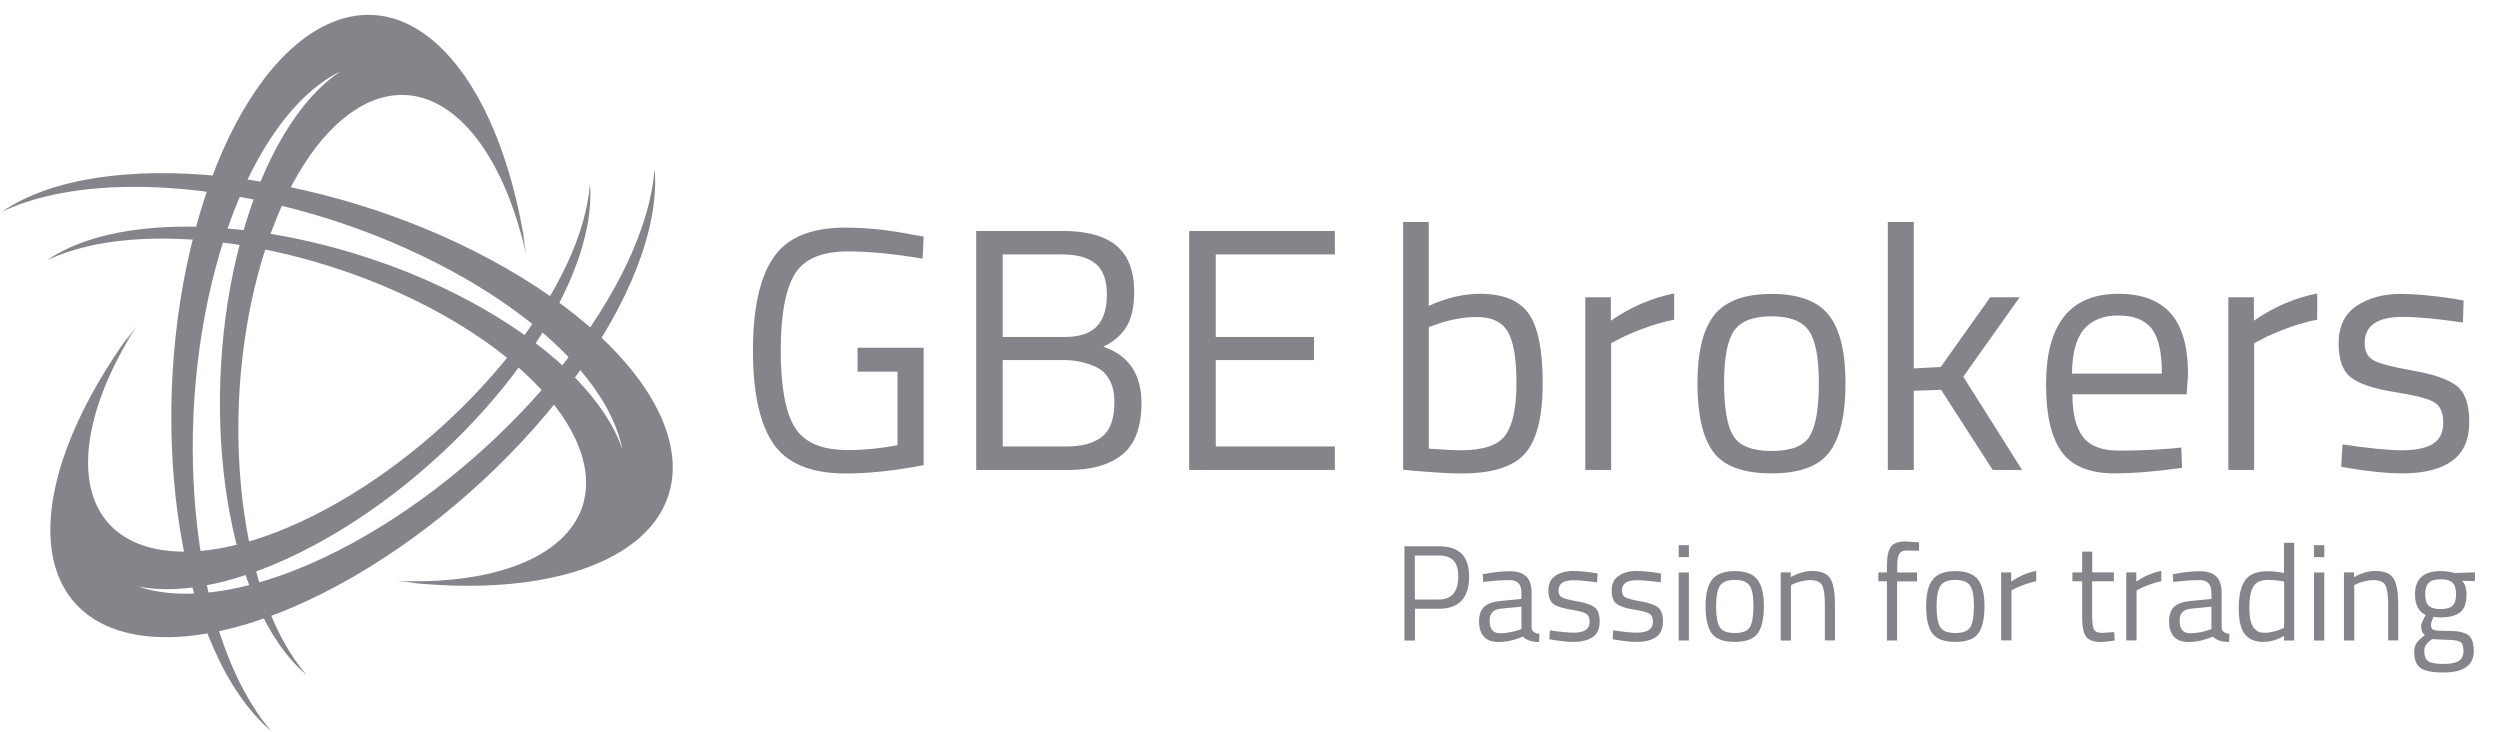
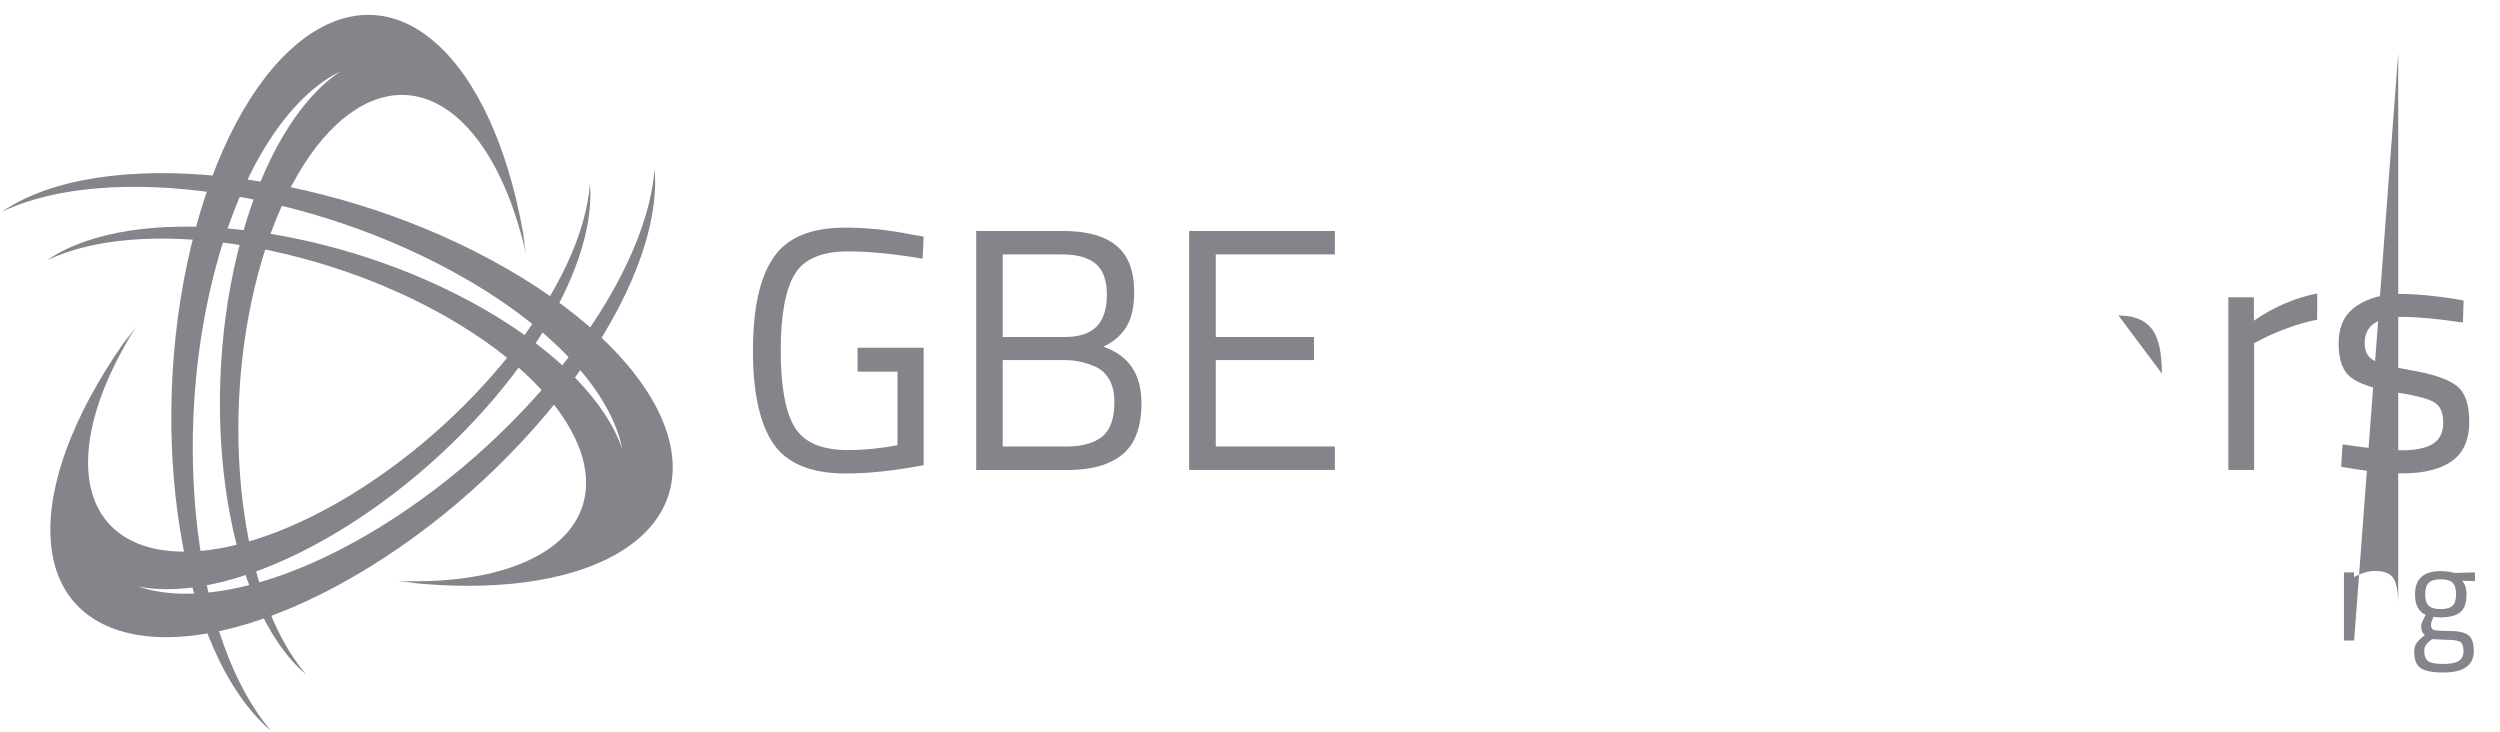
<svg xmlns="http://www.w3.org/2000/svg" width="188" height="55" viewBox="0 0 188 55" fill="none">
  <path d="M46.396 41.643C54.36 37.057 50.643 27.426 38.12 20.209C25.596 12.992 8.886 10.847 0.922 15.433C0.644 15.598 0.383 15.763 0.139 15.928C8.068 12.115 23.394 14.269 34.986 20.947C41.879 24.916 45.996 29.658 46.805 33.801C45.639 30.335 42.071 26.514 36.431 23.266C25.587 17.022 11.131 15.163 4.238 19.132C4.003 19.271 3.777 19.41 3.559 19.567C10.418 16.266 23.681 18.134 33.716 23.909C44.116 29.901 47.206 37.891 40.591 41.704C37.946 43.224 34.142 43.858 29.86 43.684C30.365 43.736 30.87 43.779 31.366 43.814C31.087 43.806 30.809 43.797 30.53 43.788C36.866 44.483 42.619 43.823 46.396 41.643Z" fill="#83858B" />
  <path d="M33.289 3.717C26.788 -2.77 18.433 3.309 14.691 17.248C10.949 31.187 13.203 47.853 19.704 54.34C19.93 54.566 20.157 54.775 20.392 54.966C14.656 48.313 12.768 32.985 16.231 20.079C18.294 12.402 21.81 7.217 25.613 5.359C22.558 7.382 19.791 11.812 18.102 18.091C14.865 30.154 16.814 44.579 22.437 50.189C22.637 50.38 22.828 50.562 23.029 50.727C18.059 44.97 16.431 31.699 19.425 20.531C22.532 8.954 29.469 3.909 34.873 9.302C37.032 11.456 38.624 14.964 39.564 19.133C39.486 18.629 39.399 18.134 39.303 17.648C39.373 17.917 39.434 18.186 39.495 18.455C38.511 12.176 36.379 6.8 33.289 3.717Z" fill="#83858B" />
  <path d="M3.786 39.836C3.786 49.016 14.004 50.614 26.527 43.397C39.051 36.18 49.269 22.814 49.269 13.634C49.269 13.313 49.251 13.009 49.225 12.705C48.564 21.459 39.034 33.626 27.441 40.314C20.548 44.291 14.378 45.472 10.374 44.1C13.969 44.83 19.069 43.648 24.708 40.401C35.553 34.156 44.395 22.579 44.395 14.642C44.395 14.364 44.386 14.103 44.36 13.843C43.794 21.424 35.544 31.95 25.509 37.734C15.109 43.727 6.623 42.398 6.623 34.773C6.623 31.724 7.981 28.129 10.27 24.516C9.974 24.924 9.678 25.341 9.4 25.749C9.539 25.515 9.687 25.28 9.835 25.037C6.092 30.179 3.786 35.485 3.786 39.836Z" fill="#83858B" />
  <path d="M89.424 35.338V17.369H100.382V19.132H91.426V25.342H98.815V27.078H91.426V33.575H100.382V35.338H89.424ZM79.851 19.132H75.404V25.342H80.034C81.148 25.342 81.957 25.081 82.471 24.551C82.984 24.021 83.237 23.223 83.237 22.163C83.237 21.095 82.967 20.331 82.418 19.853C81.861 19.375 81.008 19.132 79.851 19.132ZM80.06 27.078H75.404V33.575H80.19C81.374 33.575 82.27 33.323 82.88 32.836C83.498 32.341 83.802 31.473 83.802 30.222C83.802 29.562 83.68 29.006 83.428 28.564C83.175 28.112 82.845 27.791 82.427 27.6C81.661 27.252 80.869 27.078 80.06 27.078ZM73.393 17.369H79.929C81.713 17.369 83.054 17.734 83.95 18.472C84.847 19.21 85.29 20.365 85.29 21.937C85.29 23.066 85.099 23.943 84.707 24.577C84.316 25.211 83.741 25.706 82.975 26.071C84.881 26.731 85.839 28.138 85.839 30.3C85.839 32.098 85.36 33.392 84.411 34.174C83.454 34.956 82.079 35.346 80.277 35.346H73.411V17.369H73.393ZM64.49 27.938V26.149H69.459V34.981C67.275 35.398 65.325 35.607 63.602 35.607C60.983 35.607 59.164 34.851 58.145 33.349C57.127 31.838 56.622 29.519 56.622 26.375C56.622 23.231 57.127 20.904 58.145 19.393C59.164 17.881 60.956 17.117 63.55 17.117C65.16 17.117 66.84 17.291 68.572 17.638L69.459 17.795L69.381 19.453C67.231 19.089 65.36 18.906 63.785 18.906C61.792 18.906 60.443 19.479 59.755 20.634C59.059 21.79 58.711 23.7 58.711 26.375C58.711 29.05 59.059 30.96 59.755 32.116C60.452 33.271 61.783 33.844 63.768 33.844C64.986 33.844 66.222 33.722 67.493 33.479V27.947H64.49V27.938Z" fill="#83858B" />
-   <path d="M180.659 23.83C178.771 23.83 177.822 24.49 177.822 25.802C177.822 26.41 178.039 26.835 178.475 27.087C178.91 27.339 179.902 27.599 181.442 27.869C182.983 28.138 184.079 28.511 184.723 28.998C185.367 29.484 185.689 30.396 185.689 31.725C185.689 33.053 185.263 34.035 184.401 34.66C183.54 35.285 182.287 35.598 180.642 35.598C179.563 35.598 178.301 35.476 176.838 35.233L176.055 35.103L176.16 33.418C178.135 33.713 179.632 33.861 180.633 33.861C181.643 33.861 182.408 33.705 182.939 33.383C183.47 33.062 183.731 32.524 183.731 31.777C183.731 31.021 183.505 30.517 183.052 30.248C182.6 29.979 181.608 29.727 180.085 29.484C178.553 29.241 177.474 28.885 176.83 28.416C176.186 27.947 175.864 27.087 175.864 25.819C175.864 24.56 176.308 23.622 177.204 23.014C178.1 22.406 179.214 22.102 180.546 22.102C181.608 22.102 182.931 22.224 184.532 22.467L185.263 22.597L185.211 24.256C183.296 23.969 181.773 23.83 180.659 23.83ZM167.57 35.337V22.354H169.493V24.117C170.999 23.075 172.591 22.397 174.254 22.067V24.039C173.523 24.178 172.765 24.395 171.973 24.69C171.181 24.985 170.581 25.246 170.163 25.472L169.51 25.81V35.337H167.57ZM162.574 28.094C162.574 26.505 162.322 25.376 161.808 24.716C161.295 24.056 160.459 23.726 159.31 23.726C158.153 23.726 157.291 24.073 156.708 24.768C156.125 25.463 155.829 26.566 155.812 28.094H162.574ZM163.279 33.731L164.036 33.653L164.088 35.181C162.113 35.459 160.416 35.598 159.014 35.598C157.143 35.598 155.812 35.059 155.037 33.974C154.254 32.888 153.862 31.203 153.862 28.919C153.862 24.369 155.672 22.093 159.302 22.093C161.051 22.093 162.365 22.58 163.235 23.561C164.106 24.542 164.541 26.071 164.541 28.172L164.436 29.649H155.847C155.847 31.091 156.108 32.15 156.63 32.845C157.152 33.54 158.057 33.887 159.345 33.887C160.625 33.887 161.939 33.835 163.279 33.731ZM143.915 35.337H141.965V16.691H143.915V27.704L145.942 27.599L149.667 22.354H151.878L147.639 28.329L152.061 35.337H149.85L145.968 29.31L143.915 29.388V35.337ZM129.65 28.78C129.65 30.674 129.876 32.002 130.338 32.767C130.799 33.531 131.756 33.913 133.227 33.913C134.698 33.913 135.655 33.54 136.099 32.784C136.552 32.029 136.778 30.7 136.778 28.798C136.778 26.896 136.526 25.584 136.021 24.864C135.516 24.143 134.585 23.787 133.218 23.787C131.861 23.787 130.921 24.143 130.407 24.864C129.911 25.576 129.65 26.887 129.65 28.78ZM127.648 28.824C127.648 26.453 128.075 24.733 128.919 23.683C129.772 22.623 131.208 22.102 133.227 22.102C135.246 22.102 136.682 22.632 137.518 23.683C138.362 24.742 138.78 26.453 138.78 28.824C138.78 31.195 138.379 32.914 137.579 33.991C136.778 35.068 135.325 35.598 133.21 35.598C131.095 35.598 129.633 35.059 128.841 33.991C128.049 32.914 127.648 31.195 127.648 28.824ZM119.215 35.337V22.354H121.138V24.117C122.644 23.075 124.237 22.397 125.899 22.067V24.039C125.168 24.178 124.411 24.395 123.619 24.69C122.827 24.985 122.226 25.246 121.809 25.472L121.156 25.81V35.337H119.215ZM109.851 33.861C111.548 33.861 112.679 33.479 113.219 32.706C113.767 31.933 114.037 30.63 114.037 28.798C114.037 26.965 113.819 25.68 113.384 24.942C112.949 24.204 112.183 23.839 111.069 23.839C110.059 23.839 109.032 24.03 107.971 24.412L107.448 24.595V33.739C108.58 33.818 109.381 33.861 109.851 33.861ZM111.278 22.093C113.027 22.093 114.254 22.588 114.959 23.587C115.664 24.586 116.012 26.331 116.012 28.824C116.012 31.316 115.577 33.071 114.698 34.087C113.819 35.103 112.209 35.607 109.868 35.607C109.137 35.607 107.936 35.537 106.247 35.398L105.516 35.32V16.691H107.44V23.005C108.771 22.397 110.051 22.093 111.278 22.093Z" fill="#83858B" />
-   <path d="M182.374 44.692C182.374 45.092 182.461 45.379 182.644 45.552C182.827 45.726 183.123 45.804 183.541 45.804C183.958 45.804 184.254 45.717 184.428 45.552C184.611 45.379 184.698 45.092 184.698 44.684C184.698 44.276 184.611 43.989 184.428 43.815C184.254 43.642 183.95 43.563 183.541 43.563C183.123 43.563 182.818 43.65 182.644 43.824C182.461 44.006 182.374 44.293 182.374 44.692ZM182.305 48.965C182.305 49.33 182.409 49.582 182.609 49.721C182.809 49.86 183.184 49.929 183.732 49.929C184.272 49.929 184.663 49.851 184.898 49.703C185.133 49.556 185.255 49.304 185.255 48.948C185.255 48.592 185.168 48.366 185.003 48.27C184.829 48.166 184.498 48.114 184.002 48.114L182.896 48.062C182.67 48.227 182.522 48.366 182.444 48.496C182.339 48.618 182.305 48.774 182.305 48.965ZM183.749 50.572C182.931 50.572 182.357 50.459 182.035 50.242C181.713 50.016 181.548 49.617 181.548 49.026C181.548 48.748 181.608 48.522 181.73 48.349C181.852 48.175 182.061 47.975 182.357 47.758C182.165 47.628 182.07 47.393 182.07 47.055C182.07 46.942 182.157 46.725 182.322 46.412L182.418 46.247C181.878 46.004 181.608 45.483 181.608 44.701C181.608 43.537 182.244 42.947 183.523 42.947C183.854 42.947 184.158 42.981 184.437 43.051L184.594 43.086L186.117 43.042V43.694L185.142 43.676C185.368 43.902 185.481 44.241 185.481 44.701C185.481 45.344 185.325 45.795 185.003 46.047C184.681 46.299 184.185 46.429 183.497 46.429C183.314 46.429 183.149 46.412 182.992 46.386C182.87 46.69 182.809 46.881 182.809 46.968C182.809 47.176 182.87 47.315 183.001 47.367C183.131 47.419 183.523 47.446 184.185 47.446C184.846 47.446 185.316 47.55 185.603 47.749C185.89 47.958 186.03 48.357 186.03 48.948C186.03 50.033 185.264 50.572 183.749 50.572ZM177.031 48.166H176.265V43.042H177.022V43.398C177.579 43.094 178.11 42.938 178.615 42.938C179.302 42.938 179.755 43.12 179.99 43.494C180.225 43.859 180.346 44.519 180.346 45.457V48.158H179.589V45.474C179.589 44.762 179.52 44.276 179.38 44.015C179.241 43.755 178.945 43.624 178.484 43.624C178.266 43.624 178.031 43.659 177.788 43.72C177.544 43.781 177.361 43.85 177.231 43.911L177.039 44.006V48.166H177.031ZM174.011 41.001H174.785V41.896H174.011V41.001ZM174.011 43.051H174.785V48.166H174.011V43.051ZM169.511 47.246C169.624 47.376 169.737 47.463 169.859 47.515C169.981 47.567 170.138 47.584 170.338 47.584C170.538 47.584 170.756 47.55 170.999 47.489C171.243 47.428 171.434 47.359 171.565 47.298L171.765 47.202V43.728C171.33 43.65 170.921 43.607 170.547 43.607C170.025 43.607 169.668 43.772 169.459 44.102C169.25 44.432 169.154 44.944 169.154 45.639C169.146 46.438 169.267 46.968 169.511 47.246ZM172.522 40.819V48.166H171.765V47.819C171.234 48.123 170.721 48.27 170.207 48.27C169.938 48.27 169.694 48.236 169.485 48.166C169.276 48.097 169.085 47.975 168.911 47.801C168.545 47.437 168.354 46.751 168.354 45.761C168.354 44.771 168.519 44.05 168.85 43.615C169.18 43.173 169.729 42.956 170.495 42.956C170.895 42.956 171.313 42.999 171.757 43.086V40.819H172.522ZM163.906 46.681C163.906 47.306 164.167 47.619 164.69 47.619C165.151 47.619 165.612 47.541 166.065 47.385L166.3 47.306V45.622L164.785 45.769C164.481 45.795 164.254 45.882 164.115 46.038C163.976 46.178 163.906 46.395 163.906 46.681ZM167.066 44.597V47.22C167.083 47.471 167.283 47.619 167.657 47.671L167.623 48.279C167.083 48.279 166.674 48.14 166.404 47.871C165.786 48.14 165.177 48.279 164.559 48.279C164.089 48.279 163.732 48.149 163.48 47.88C163.236 47.611 163.114 47.228 163.114 46.733C163.114 46.238 163.245 45.865 163.497 45.63C163.75 45.396 164.15 45.248 164.69 45.196L166.3 45.04V44.597C166.3 44.249 166.221 43.998 166.073 43.85C165.925 43.702 165.717 43.624 165.455 43.624C164.907 43.624 164.341 43.659 163.75 43.728L163.428 43.763L163.393 43.181C164.141 43.034 164.811 42.956 165.395 42.956C165.978 42.956 166.395 43.086 166.665 43.355C166.935 43.607 167.066 44.024 167.066 44.597ZM159.894 48.166V43.042H160.651V43.737C161.243 43.329 161.87 43.06 162.531 42.929V43.711C162.244 43.763 161.948 43.85 161.635 43.963C161.321 44.076 161.086 44.18 160.921 44.267L160.669 44.397V48.158H159.894V48.166ZM158.954 43.711H157.327V46.16C157.327 46.751 157.37 47.133 157.457 47.315C157.544 47.498 157.744 47.593 158.066 47.593L158.98 47.532L159.033 48.166C158.571 48.244 158.223 48.279 157.988 48.279C157.457 48.279 157.083 48.149 156.883 47.888C156.674 47.628 156.578 47.133 156.578 46.403V43.711H155.847V43.042H156.578V41.479H157.335V43.042H158.963V43.711H158.954ZM150.486 48.166V43.042H151.243V43.737C151.835 43.329 152.462 43.06 153.123 42.929V43.711C152.836 43.763 152.54 43.85 152.227 43.963C151.913 44.076 151.678 44.18 151.513 44.267L151.261 44.397V48.158H150.486V48.166ZM145.63 45.578C145.63 46.325 145.717 46.846 145.9 47.15C146.082 47.454 146.457 47.602 147.04 47.602C147.614 47.602 147.997 47.454 148.171 47.159C148.345 46.864 148.441 46.334 148.441 45.587C148.441 44.84 148.345 44.319 148.145 44.032C147.945 43.746 147.579 43.607 147.04 43.607C146.5 43.607 146.135 43.746 145.934 44.032C145.734 44.319 145.63 44.831 145.63 45.578ZM144.846 45.596C144.846 44.658 145.012 43.989 145.351 43.572C145.691 43.155 146.256 42.947 147.048 42.947C147.84 42.947 148.406 43.155 148.737 43.572C149.067 43.989 149.233 44.666 149.233 45.596C149.233 46.534 149.076 47.211 148.763 47.636C148.45 48.062 147.875 48.27 147.04 48.27C146.204 48.27 145.63 48.062 145.316 47.636C145.003 47.211 144.846 46.534 144.846 45.596ZM142.662 43.711V48.166H141.896V43.711H141.252V43.042H141.896V42.582C141.896 41.861 142.001 41.366 142.201 41.106C142.41 40.845 142.766 40.715 143.28 40.715L144.316 40.784L144.307 41.418C143.924 41.401 143.611 41.401 143.358 41.401C143.106 41.401 142.932 41.479 142.827 41.644C142.723 41.809 142.671 42.122 142.671 42.599V43.051H144.159V43.72H142.662V43.711ZM134.673 48.166H133.907V43.042H134.664V43.398C135.221 43.094 135.752 42.938 136.256 42.938C136.944 42.938 137.397 43.12 137.632 43.494C137.867 43.859 137.988 44.519 137.988 45.457V48.158H137.231V45.474C137.231 44.762 137.162 44.276 137.022 44.015C136.883 43.755 136.587 43.624 136.126 43.624C135.908 43.624 135.673 43.659 135.43 43.72C135.186 43.781 135.003 43.85 134.873 43.911L134.681 44.006V48.166H134.673ZM129.05 45.578C129.05 46.325 129.137 46.846 129.32 47.15C129.503 47.454 129.877 47.602 130.46 47.602C131.035 47.602 131.418 47.454 131.592 47.159C131.766 46.864 131.861 46.334 131.861 45.587C131.861 44.84 131.766 44.319 131.565 44.032C131.365 43.746 131 43.607 130.46 43.607C129.921 43.607 129.555 43.746 129.355 44.032C129.155 44.319 129.05 44.831 129.05 45.578ZM128.258 45.596C128.258 44.658 128.424 43.989 128.763 43.572C129.094 43.155 129.66 42.947 130.46 42.947C131.261 42.947 131.818 43.155 132.149 43.572C132.479 43.989 132.645 44.666 132.645 45.596C132.645 46.534 132.488 47.211 132.175 47.636C131.861 48.062 131.287 48.27 130.451 48.27C129.616 48.27 129.042 48.062 128.728 47.636C128.424 47.211 128.258 46.534 128.258 45.596ZM126.239 41.001H127.005V41.896H126.239V41.001ZM126.239 43.051H127.005V48.166H126.239V43.051ZM123.08 43.633C122.331 43.633 121.966 43.893 121.966 44.414C121.966 44.649 122.053 44.823 122.218 44.918C122.392 45.014 122.775 45.118 123.385 45.222C123.994 45.326 124.42 45.474 124.673 45.665C124.925 45.856 125.056 46.212 125.056 46.742C125.056 47.272 124.881 47.654 124.551 47.897C124.211 48.14 123.715 48.27 123.071 48.27C122.645 48.27 122.149 48.218 121.574 48.123L121.27 48.071L121.313 47.402C122.097 47.515 122.68 47.576 123.08 47.576C123.48 47.576 123.776 47.515 123.985 47.385C124.194 47.254 124.298 47.046 124.298 46.751C124.298 46.455 124.211 46.256 124.029 46.143C123.855 46.038 123.463 45.934 122.862 45.839C122.262 45.743 121.835 45.604 121.583 45.422C121.331 45.24 121.2 44.892 121.2 44.397C121.2 43.902 121.374 43.529 121.731 43.294C122.079 43.06 122.523 42.938 123.054 42.938C123.472 42.938 123.994 42.981 124.62 43.077L124.908 43.129L124.89 43.781C124.116 43.685 123.515 43.633 123.08 43.633ZM118.311 43.633C117.562 43.633 117.197 43.893 117.197 44.414C117.197 44.649 117.284 44.823 117.449 44.918C117.623 45.014 118.015 45.118 118.615 45.222C119.224 45.326 119.651 45.474 119.912 45.665C120.164 45.856 120.295 46.212 120.295 46.742C120.295 47.272 120.13 47.654 119.79 47.897C119.451 48.14 118.955 48.27 118.311 48.27C117.884 48.27 117.388 48.218 116.814 48.123L116.509 48.071L116.553 47.402C117.336 47.515 117.919 47.576 118.319 47.576C118.72 47.576 119.016 47.515 119.224 47.385C119.433 47.254 119.538 47.046 119.538 46.751C119.538 46.455 119.451 46.256 119.268 46.143C119.094 46.038 118.702 45.934 118.102 45.839C117.501 45.743 117.075 45.604 116.822 45.422C116.57 45.24 116.439 44.892 116.439 44.397C116.439 43.902 116.614 43.529 116.97 43.294C117.327 43.06 117.762 42.938 118.285 42.938C118.702 42.938 119.224 42.981 119.851 43.077L120.138 43.129L120.103 43.798C119.346 43.685 118.746 43.633 118.311 43.633ZM112.018 46.681C112.018 47.306 112.279 47.619 112.802 47.619C113.272 47.619 113.724 47.541 114.177 47.385L114.412 47.306V45.622L112.897 45.769C112.593 45.795 112.366 45.882 112.227 46.038C112.088 46.178 112.018 46.395 112.018 46.681ZM115.178 44.597V47.22C115.195 47.471 115.395 47.619 115.769 47.671L115.735 48.279C115.195 48.279 114.786 48.14 114.516 47.871C113.898 48.14 113.28 48.279 112.671 48.279C112.201 48.279 111.836 48.149 111.592 47.88C111.348 47.611 111.226 47.228 111.226 46.733C111.226 46.238 111.357 45.865 111.609 45.63C111.862 45.396 112.262 45.248 112.802 45.196L114.412 45.04V44.597C114.412 44.249 114.333 43.998 114.185 43.85C114.037 43.702 113.829 43.624 113.567 43.624C113.019 43.624 112.453 43.659 111.862 43.728L111.54 43.763L111.505 43.181C112.253 43.034 112.923 42.956 113.507 42.956C114.09 42.956 114.507 43.086 114.777 43.355C115.047 43.607 115.178 44.024 115.178 44.597ZM106.396 45.083H108.189C109.164 45.083 109.66 44.51 109.66 43.364C109.66 42.816 109.547 42.417 109.312 42.157C109.077 41.905 108.702 41.774 108.189 41.774H106.396V45.083ZM108.206 45.778H106.405V48.166H105.613V41.08H108.206C108.981 41.08 109.547 41.271 109.921 41.644C110.286 42.017 110.478 42.591 110.478 43.364C110.469 44.979 109.712 45.778 108.206 45.778Z" fill="#83858B" />
+   <path d="M180.659 23.83C178.771 23.83 177.822 24.49 177.822 25.802C177.822 26.41 178.039 26.835 178.475 27.087C178.91 27.339 179.902 27.599 181.442 27.869C182.983 28.138 184.079 28.511 184.723 28.998C185.367 29.484 185.689 30.396 185.689 31.725C185.689 33.053 185.263 34.035 184.401 34.66C183.54 35.285 182.287 35.598 180.642 35.598C179.563 35.598 178.301 35.476 176.838 35.233L176.055 35.103L176.16 33.418C178.135 33.713 179.632 33.861 180.633 33.861C181.643 33.861 182.408 33.705 182.939 33.383C183.47 33.062 183.731 32.524 183.731 31.777C183.731 31.021 183.505 30.517 183.052 30.248C182.6 29.979 181.608 29.727 180.085 29.484C178.553 29.241 177.474 28.885 176.83 28.416C176.186 27.947 175.864 27.087 175.864 25.819C175.864 24.56 176.308 23.622 177.204 23.014C178.1 22.406 179.214 22.102 180.546 22.102C181.608 22.102 182.931 22.224 184.532 22.467L185.263 22.597L185.211 24.256C183.296 23.969 181.773 23.83 180.659 23.83ZM167.57 35.337V22.354H169.493V24.117C170.999 23.075 172.591 22.397 174.254 22.067V24.039C173.523 24.178 172.765 24.395 171.973 24.69C171.181 24.985 170.581 25.246 170.163 25.472L169.51 25.81V35.337H167.57ZM162.574 28.094C162.574 26.505 162.322 25.376 161.808 24.716C161.295 24.056 160.459 23.726 159.31 23.726C15⁠8.453 23.726 157.291 24.073 156.708 24.768C156.125 25.463 155.829 26.566 155.812 28.094H162.574ZM163.279 33.731L164.036 33.653L164.088 35.181C162.113 35.459 160.416 35.598 159.014 35.598C157.143 35.598 155.812 35.059 155.037 33.974C154.254 32.888 153.862 31.203 153.862 28.919C153.862 24.369 155.672 22.093 159.302 22.093C161.051 22.093 162.365 22.58 163.235 23.561C164.106 24.542 164.541 26.071 164.541 28.172L164.436 29.649H155.847C155.847 31.091 156.108 32.15 156.63 32.845C157.152 33.54 158.057 33.887 159.345 33.887C160.625 33.887 161.939 33.835 163.279 33.731ZM143.915 35.337H141.965V16.691H143.915V27.704L145.942 27.599L149.667 22.354H151.878L147.639 28.329L152.061 35.337H149.85L145.968 29.31L143.915 29.388V35.337ZM129.65 28.78C129.65 30.674 129.876 32.002 130.338 32.767C130.799 33.531 131.756 33.913 133.227 33.913C134.698 33.913 135.655 33.54 136.099 32.784C136.552 32.029 136.778 30.7 136.778 28.798C136.778 26.896 136.526 25.584 136.021 24.864C135.516 24.143 134.585 23.787 133.218 23.787C131.861 23.787 130.921 24.143 130.407 24.864C129.911 25.576 129.65 26.887 129.65 28.78ZM127.648 28.824C127.648 26.453 128.075 24.733 128.919 23.683C129.772 22.623 131.208 22.102 133.227 22.102C135.246 22.102 136.682 22.632 137.518 23.683C138.362 24.742 138.78 26.453 138.78 28.824C138.78 31.195 138.379 32.914 137.579 33.991C136.778 35.068 135.325 35.598 133.21 35.598C131.095 35.598 129.633 35.059 128.841 33.991C128.049 32.914 127.648 31.195 127.648 28.824ZM119.215 35.337V22.354H121.138V24.117C122.644 23.075 124.237 22.397 125.899 22.067V24.039C125.168 24.178 124.411 24.395 123.619 24.69C122.827 24.985 122.226 25.246 121.809 25.472L121.156 25.81V35.337H119.215ZM109.851 33.861C111.548 33.861 112.679 33.479 113.219 32.706C113.767 31.933 114.037 30.63 114.037 28.798C114.037 26.965 113.819 25.68 113.384 24.942C112.949 24.204 112.183 23.839 111.069 23.839C110.059 23.839 109.032 24.03 107.971 24.412L107.448 24.595V33.739C108.58 33.818 109.381 33.861 109.851 33.861ZM111.278 22.093C113.027 22.093 114.254 22.588 114.959 23.587C115.664 24.586 116.012 26.331 116.012 28.824C116.012 31.316 115.577 33.071 114.698 34.087C113.819 35.103 112.209 35.607 109.868 35.607C109.137 35.607 107.936 35.537 106.247 35.398L105.516 35.32V16.691H107.44V23.005C108.771 22.397 110.051 22.093 111.278 22.093Z" fill="#83858B" />
+   <path d="M182.374 44.692C182.374 45.092 182.461 45.379 182.644 45.552C182.827 45.726 183.123 45.804 183.541 45.804C183.958 45.804 184.254 45.717 184.428 45.552C184.611 45.379 184.698 45.092 184.698 44.684C184.698 44.276 184.611 43.989 184.428 43.815C184.254 43.642 183.95 43.563 183.541 43.563C183.123 43.563 182.818 43.65 182.644 43.824C182.461 44.006 182.374 44.293 182.374 44.692ZM182.305 48.965C182.305 49.33 182.409 49.582 182.609 49.721C182.809 49.86 183.184 49.929 183.732 49.929C184.272 49.929 184.663 49.851 184.898 49.703C185.133 49.556 185.255 49.304 185.255 48.948C185.255 48.592 185.168 48.366 185.003 48.27C184.829 48.166 184.498 48.114 184.002 48.114L182.896 48.062C182.67 48.227 182.522 48.366 182.444 48.496C182.339 48.618 182.305 48.774 182.305 48.965ZM183.749 50.572C182.931 50.572 182.357 50.459 182.035 50.242C181.713 50.016 181.548 49.617 181.548 49.026C181.548 48.748 181.608 48.522 181.73 48.349C181.852 48.175 182.061 47.975 182.357 47.758C182.165 47.628 182.07 47.393 182.07 47.055C182.07 46.942 182.157 46.725 182.322 46.412L182.418 46.247C181.878 46.004 181.608 45.483 181.608 44.701C181.608 43.537 182.244 42.947 183.523 42.947C183.854 42.947 184.158 42.981 184.437 43.051L184.594 43.086L186.117 43.042V43.694L185.142 43.676C185.368 43.902 185.481 44.241 185.481 44.701C185.481 45.344 185.325 45.795 185.003 46.047C184.681 46.299 184.185 46.429 183.497 46.429C183.314 46.429 183.149 46.412 182.992 46.386C182.87 46.69 182.809 46.881 182.809 46.968C182.809 47.176 182.87 47.315 183.001 47.367C183.131 47.419 183.523 47.446 184.185 47.446C184.846 47.446 185.316 47.55 185.603 47.749C185.89 47.958 186.03 48.357 186.03 48.948C186.03 50.033 185.264 50.572 183.749 50.572ZM177.031 48.166H176.265V43.042H177.022V43.398C177.579 43.094 178.11 42.938 178.615 42.938C179.302 42.938 179.755 43.12 179.99 43.494C180.225 43.859 180.346 44.519 180.346 45.457V4⁠8.458H179.589V45.474C179.589 44.762 179.52 44.276 179.38 44.015C179.241 43.755 178.945 43.624 178.484 43.624C178.266 43.624 178.031 43.659 177.788 43.72C177.544 43.781 177.361 43.85 177.231 43.911L177.039 44.006V48.166H177.031ZM174.011 41.001H174.785V41.896H174.011V41.001ZM174.011 43.051H174.785V48.166H174.011V43.051ZM169.511 47.246C169.624 47.376 169.737 47.463 169.859 47.515C169.981 47.567 170.138 47.584 170.338 47.584C170.538 47.584 170.756 47.55 170.999 47.489C171.243 47.428 171.434 47.359 171.565 47.298L171.765 47.202V43.728C171.33 43.65 170.921 43.607 170.547 43.607C170.025 43.607 169.668 43.772 169.459 44.102C169.25 44.432 169.154 44.944 169.154 45.639C169.146 46.438 169.267 46.968 169.511 47.246ZM172.522 40.819V48.166H171.765V47.819C171.234 48.123 170.721 48.27 170.207 48.27C169.938 48.27 169.694 48.236 169.485 48.166C169.276 48.097 169.085 47.975 168.911 47.801C168.545 47.437 168.354 46.751 168.354 45.761C168.354 44.771 168.519 44.05 168.85 43.615C169.18 43.173 169.729 42.956 170.495 42.956C170.895 42.956 171.313 42.999 171.757 43.086V40.819H172.522ZM163.906 46.681C163.906 47.306 164.167 47.619 164.69 47.619C165.151 47.619 165.612 47.541 166.065 47.385L166.3 47.306V45.622L164.785 45.769C164.481 45.795 164.254 45.882 164.115 46.038C163.976 46.178 163.906 46.395 163.906 46.681ZM167.066 44.597V47.22C167.083 47.471 167.283 47.619 167.657 47.671L167.623 48.279C167.083 48.279 166.674 48.14 166.404 47.871C165.786 48.14 165.177 48.279 164.559 48.279C164.089 48.279 163.732 48.149 163.48 47.88C163.236 47.611 163.114 47.228 163.114 46.733C163.114 46.238 163.245 45.865 163.497 45.63C163.75 45.396 164.15 45.248 164.69 45.196L166.3 45.04V44.597C166.3 44.249 166.221 43.998 166.073 43.85C165.925 43.702 165.717 43.624 165.455 43.624C164.907 43.624 164.341 43.659 163.75 43.728L163.428 43.763L163.393 43.181C164.141 43.034 164.811 42.956 165.395 42.956C165.978 42.956 166.395 43.086 166.665 43.355C166.935 43.607 167.066 44.024 167.066 44.597ZM159.894 48.166V43.042H160.651V43.737C161.243 43.329 161.87 43.06 162.531 42.929V43.711C162.244 43.763 161.948 43.85 161.635 43.963C161.321 44.076 161.086 44.18 160.921 44.267L160.669 44.397V4⁠8.458H159.894V48.166ZM158.954 43.711H157.327V46.16C157.327 46.751 157.37 47.133 157.457 47.315C157.544 47.498 157.744 47.593 158.066 47.593L158.98 47.532L159.033 48.166C158.571 48.244 158.223 48.279 157.988 48.279C157.457 48.279 157.083 48.149 156.883 47.888C156.674 47.628 156.578 47.133 156.578 46.403V43.711H155.847V43.042H156.578V41.479H157.335V43.042H158.963V43.711H158.954ZM150.486 48.166V43.042H151.243V43.737C151.835 43.329 152.462 43.06 153.123 42.929V43.711C152.836 43.763 152.54 43.85 152.227 43.963C151.913 44.076 151.678 44.18 151.513 44.267L151.261 44.397V4⁠8.458H150.486V48.166ZM145.63 45.578C145.63 46.325 145.717 46.846 145.9 47.15C146.082 47.454 146.457 47.602 147.04 47.602C147.614 47.602 147.997 47.454 148.171 47.159C148.345 46.864 148.441 46.334 148.441 45.587C148.441 44.84 148.345 44.319 148.145 44.032C147.945 43.746 147.579 43.607 147.04 43.607C146.5 43.607 146.135 43.746 145.934 44.032C145.734 44.319 145.63 44.831 145.63 45.578ZM144.846 45.596C144.846 44.658 145.012 43.989 145.351 43.572C145.691 43.155 146.256 42.947 147.048 42.947C147.84 42.947 148.406 43.155 148.737 43.572C149.067 43.989 149.233 44.666 149.233 45.596C149.233 46.534 149.076 47.211 148.763 47.636C148.45 48.062 147.875 48.27 147.04 48.27C146.204 48.27 145.63 48.062 145.316 47.636C145.003 47.211 144.846 46.534 144.846 45.596ZM142.662 43.711V48.166H141.896V43.711H141.252V43.042H141.896V42.582C141.896 41.861 142.001 41.366 142.201 41.106C142.41 40.845 142.766 40.715 143.28 40.715L144.316 40.784L144.307 41.418C143.924 41.401 143.611 41.401 143.358 41.401C143.106 41.401 142.932 41.479 142.827 41.644C142.723 41.809 142.671 42.122 142.671 42.599V43.051H144.159V43.72H142.662V43.711ZM134.673 48.166H133.907V43.042H134.664V43.398C135.221 43.094 135.752 42.938 136.256 42.938C136.944 42.938 137.397 43.12 137.632 43.494C137.867 43.859 137.988 44.519 137.988 45.457V4⁠8.458H137.231V45.474C137.231 44.762 137.162 44.276 137.022 44.015C136.883 43.755 136.587 43.624 136.126 43.624C135.908 43.624 135.673 43.659 135.43 43.72C135.186 43.781 135.003 43.85 134.873 43.911L134.681 44.006V48.166H134.673ZM129.05 45.578C129.05 46.325 129.137 46.846 129.32 47.15C129.503 47.454 129.877 47.602 130.46 47.602C131.035 47.602 131.418 47.454 131.592 47.159C131.766 46.864 131.861 46.334 131.861 45.587C131.861 44.84 131.766 44.319 131.565 44.032C131.365 43.746 131 43.607 130.46 43.607C129.921 43.607 129.555 43.746 129.355 44.032C129.155 44.319 129.05 44.831 129.05 45.578ZM128.258 45.596C128.258 44.658 128.424 43.989 128.763 43.572C129.094 43.155 129.66 42.947 130.46 42.947C131.261 42.947 131.818 43.155 132.149 43.572C132.479 43.989 132.645 44.666 132.645 45.596C132.645 46.534 132.488 47.211 132.175 47.636C131.861 48.062 131.287 48.27 130.451 48.27C129.616 48.27 129.042 48.062 128.728 47.636C128.424 47.211 128.258 46.534 128.258 45.596ZM126.239 41.001H127.005V41.896H126.239V41.001ZM126.239 43.051H127.005V48.166H126.239V43.051ZM123.08 43.633C122.331 43.633 121.966 43.893 121.966 44.414C121.966 44.649 122.053 44.823 122.218 44.918C122.392 45.014 122.775 45.118 123.385 45.222C123.994 45.326 124.42 45.474 124.673 45.665C124.925 45.856 125.056 46.212 125.056 46.742C125.056 47.272 124.881 47.654 124.551 47.897C124.211 48.14 123.715 48.27 123.071 48.27C122.645 48.27 122.149 48.218 121.574 48.123L121.27 48.071L121.313 47.402C122.097 47.515 122.68 47.576 123.08 47.576C123.48 47.576 123.776 47.515 123.985 47.385C124.194 47.254 124.298 47.046 124.298 46.751C124.298 46.455 124.211 46.256 124.029 46.143C123.855 46.038 123.463 45.934 122.862 45.839C122.262 45.743 121.835 45.604 121.583 45.422C121.331 45.24 121.2 44.892 121.2 44.397C121.2 43.902 121.374 43.529 121.731 43.294C122.079 43.06 122.523 42.938 123.054 42.938C123.472 42.938 123.994 42.981 124.62 43.077L124.908 43.129L124.89 43.781C124.116 43.685 123.515 43.633 123.08 43.633ZM118.311 43.633C117.562 43.633 117.197 43.893 117.197 44.414C117.197 44.649 117.284 44.823 117.449 44.918C117.623 45.014 118.015 45.118 118.615 45.222C119.224 45.326 119.651 45.474 119.912 45.665C120.164 45.856 120.295 46.212 120.295 46.742C120.295 47.272 120.13 47.654 119.79 47.897C119.451 48.14 118.955 48.27 118.311 48.27C117.884 48.27 117.388 48.218 116.814 48.123L116.509 48.071L116.553 47.402C117.336 47.515 117.919 47.576 118.319 47.576C118.72 47.576 119.016 47.515 119.224 47.385C119.433 47.254 119.538 47.046 119.538 46.751C119.538 46.455 119.451 46.256 119.268 46.143C119.094 46.038 118.702 45.934 118.102 45.839C117.501 45.743 117.075 45.604 116.822 45.422C116.57 45.24 116.439 44.892 116.439 44.397C116.439 43.902 116.614 43.529 116.97 43.294C117.327 43.06 117.762 42.938 118.285 42.938C118.702 42.938 119.224 42.981 119.851 43.077L120.138 43.129L120.103 43.798C119.346 43.685 118.746 43.633 118.311 43.633ZM112.018 46.681C112.018 47.306 112.279 47.619 112.802 47.619C113.272 47.619 113.724 47.541 114.177 47.385L114.412 47.306V45.622L112.897 45.769C112.593 45.795 112.366 45.882 112.227 46.038C112.088 46.178 112.018 46.395 112.018 46.681ZM115.178 44.597V47.22C115.195 47.471 115.395 47.619 115.769 47.671L115.735 48.279C115.195 48.279 114.786 48.14 114.516 47.871C113.898 48.14 113.28 48.279 112.671 48.279C112.201 48.279 111.836 48.149 111.592 47.88C111.348 47.611 111.226 47.228 111.226 46.733C111.226 46.238 111.357 45.865 111.609 45.63C111.862 45.396 112.262 45.248 112.802 45.196L114.412 45.04V44.597C114.412 44.249 114.333 43.998 114.185 43.85C114.037 43.702 113.829 43.624 113.567 43.624C113.019 43.624 112.453 43.659 111.862 43.728L111.54 43.763L111.505 43.181C112.253 43.034 112.923 42.956 113.507 42.956C114.09 42.956 114.507 43.086 114.777 43.355C115.047 43.607 115.178 44.024 115.178 44.597ZM106.396 45.083H108.189C109.164 45.083 109.66 44.51 109.66 43.364C109.66 42.816 109.547 42.417 109.312 42.157C109.077 41.905 108.702 41.774 108.189 41.774H106.396V45.083ZM108.206 45.778H106.405V48.166H105.613V41.08H108.206C108.981 41.08 109.547 41.271 109.921 41.644C110.286 42.017 110.478 42.591 110.478 43.364C110.469 44.979 109.712 45.778 108.206 45.778Z" fill="#83858B" />
</svg>
